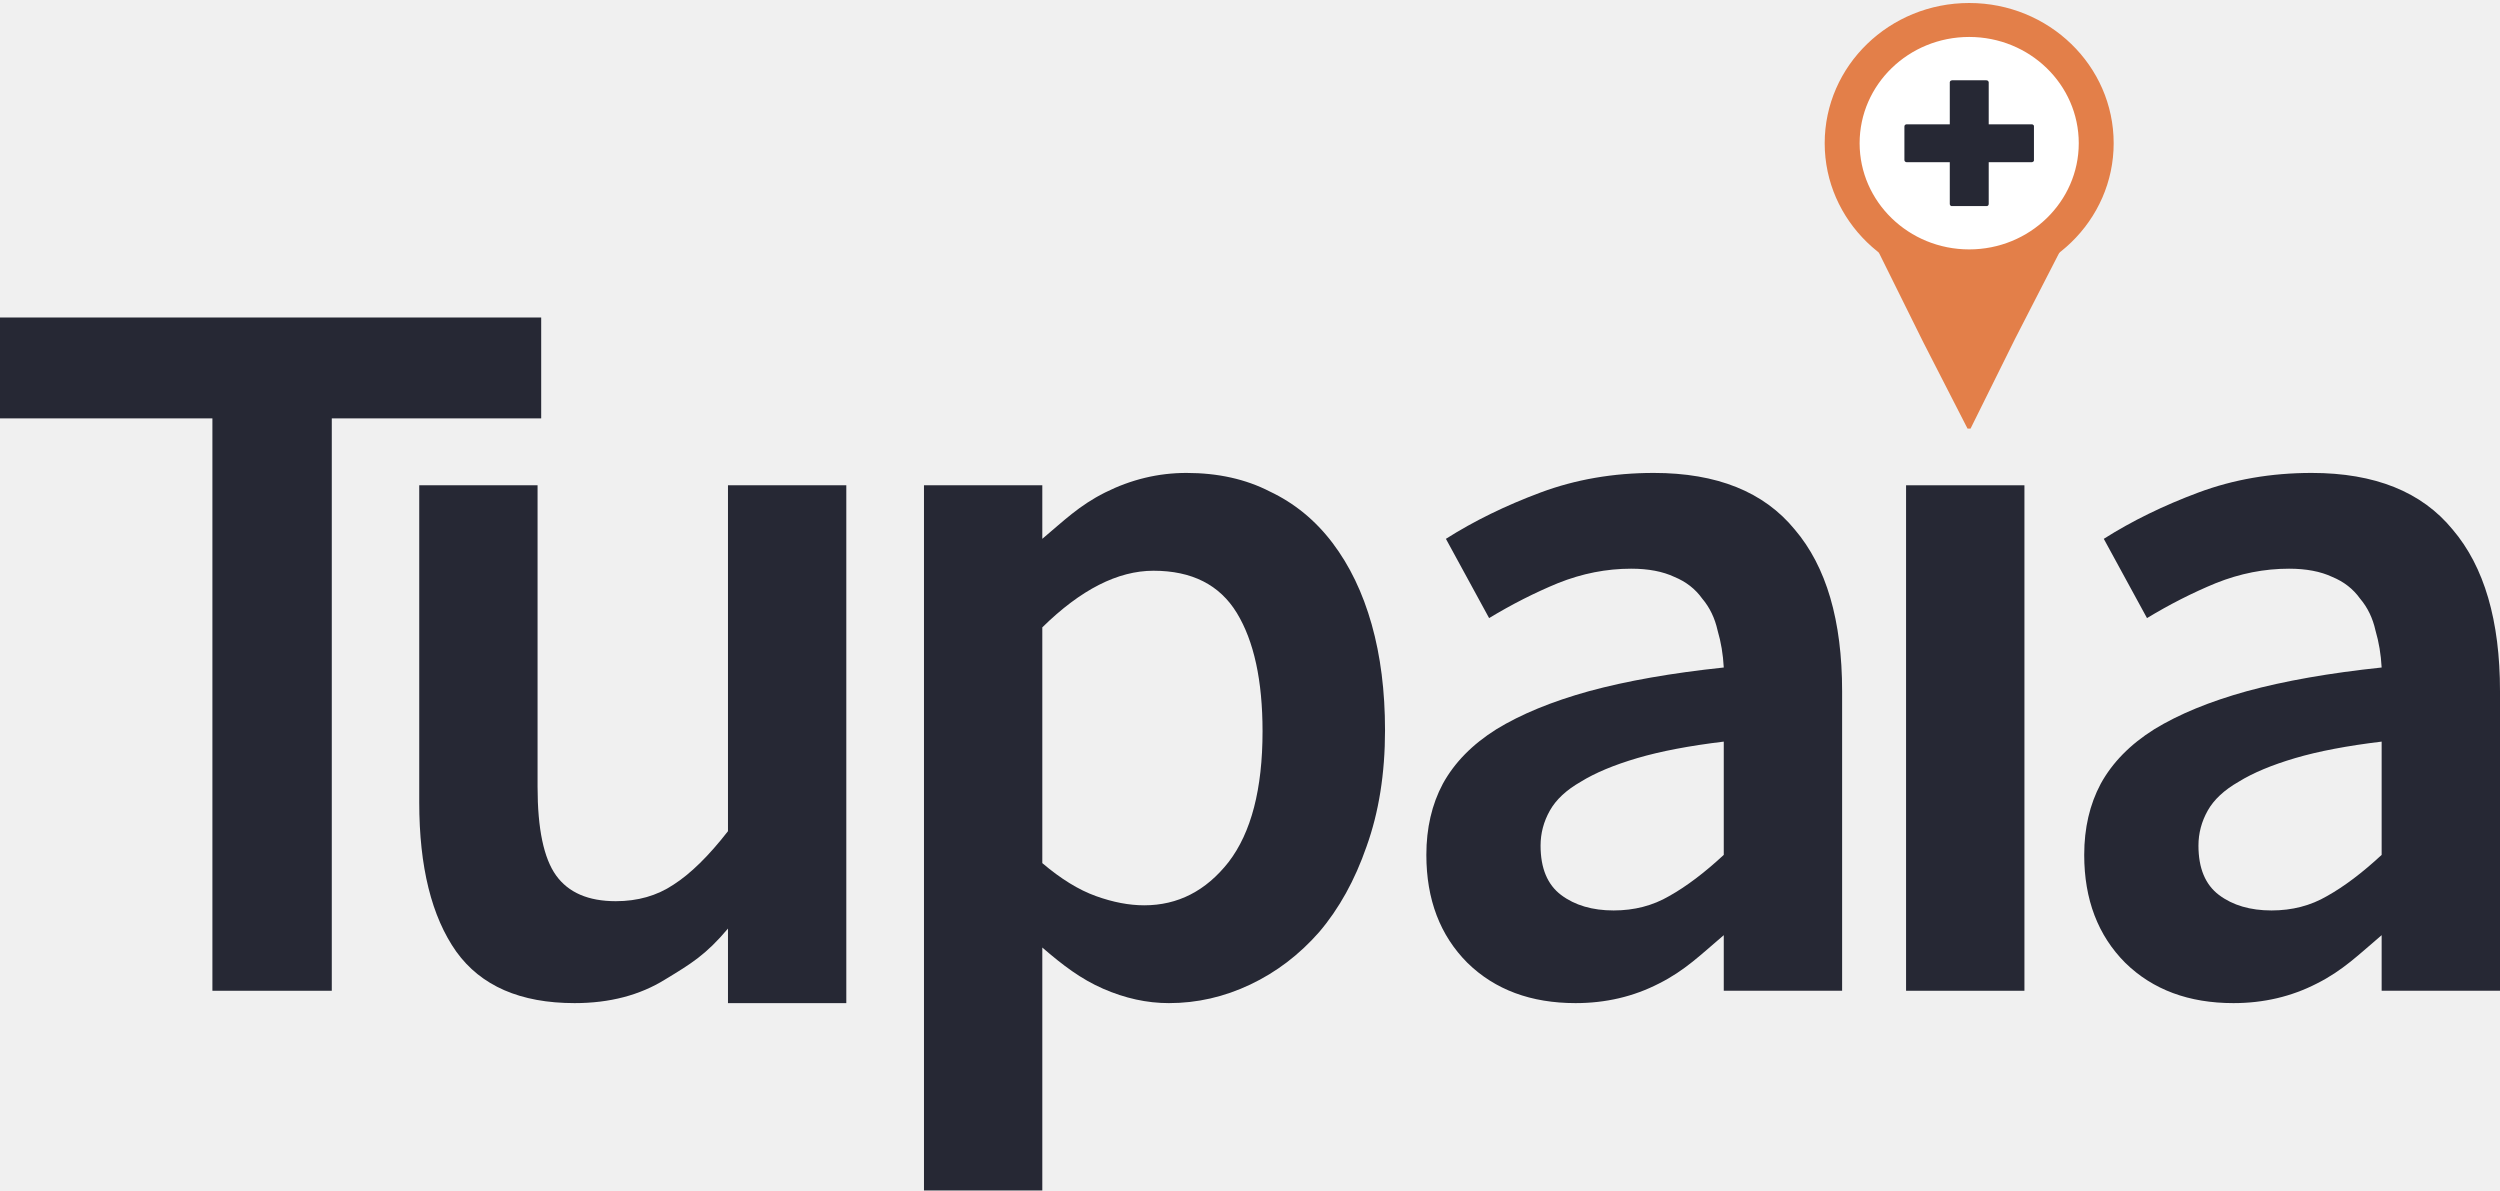
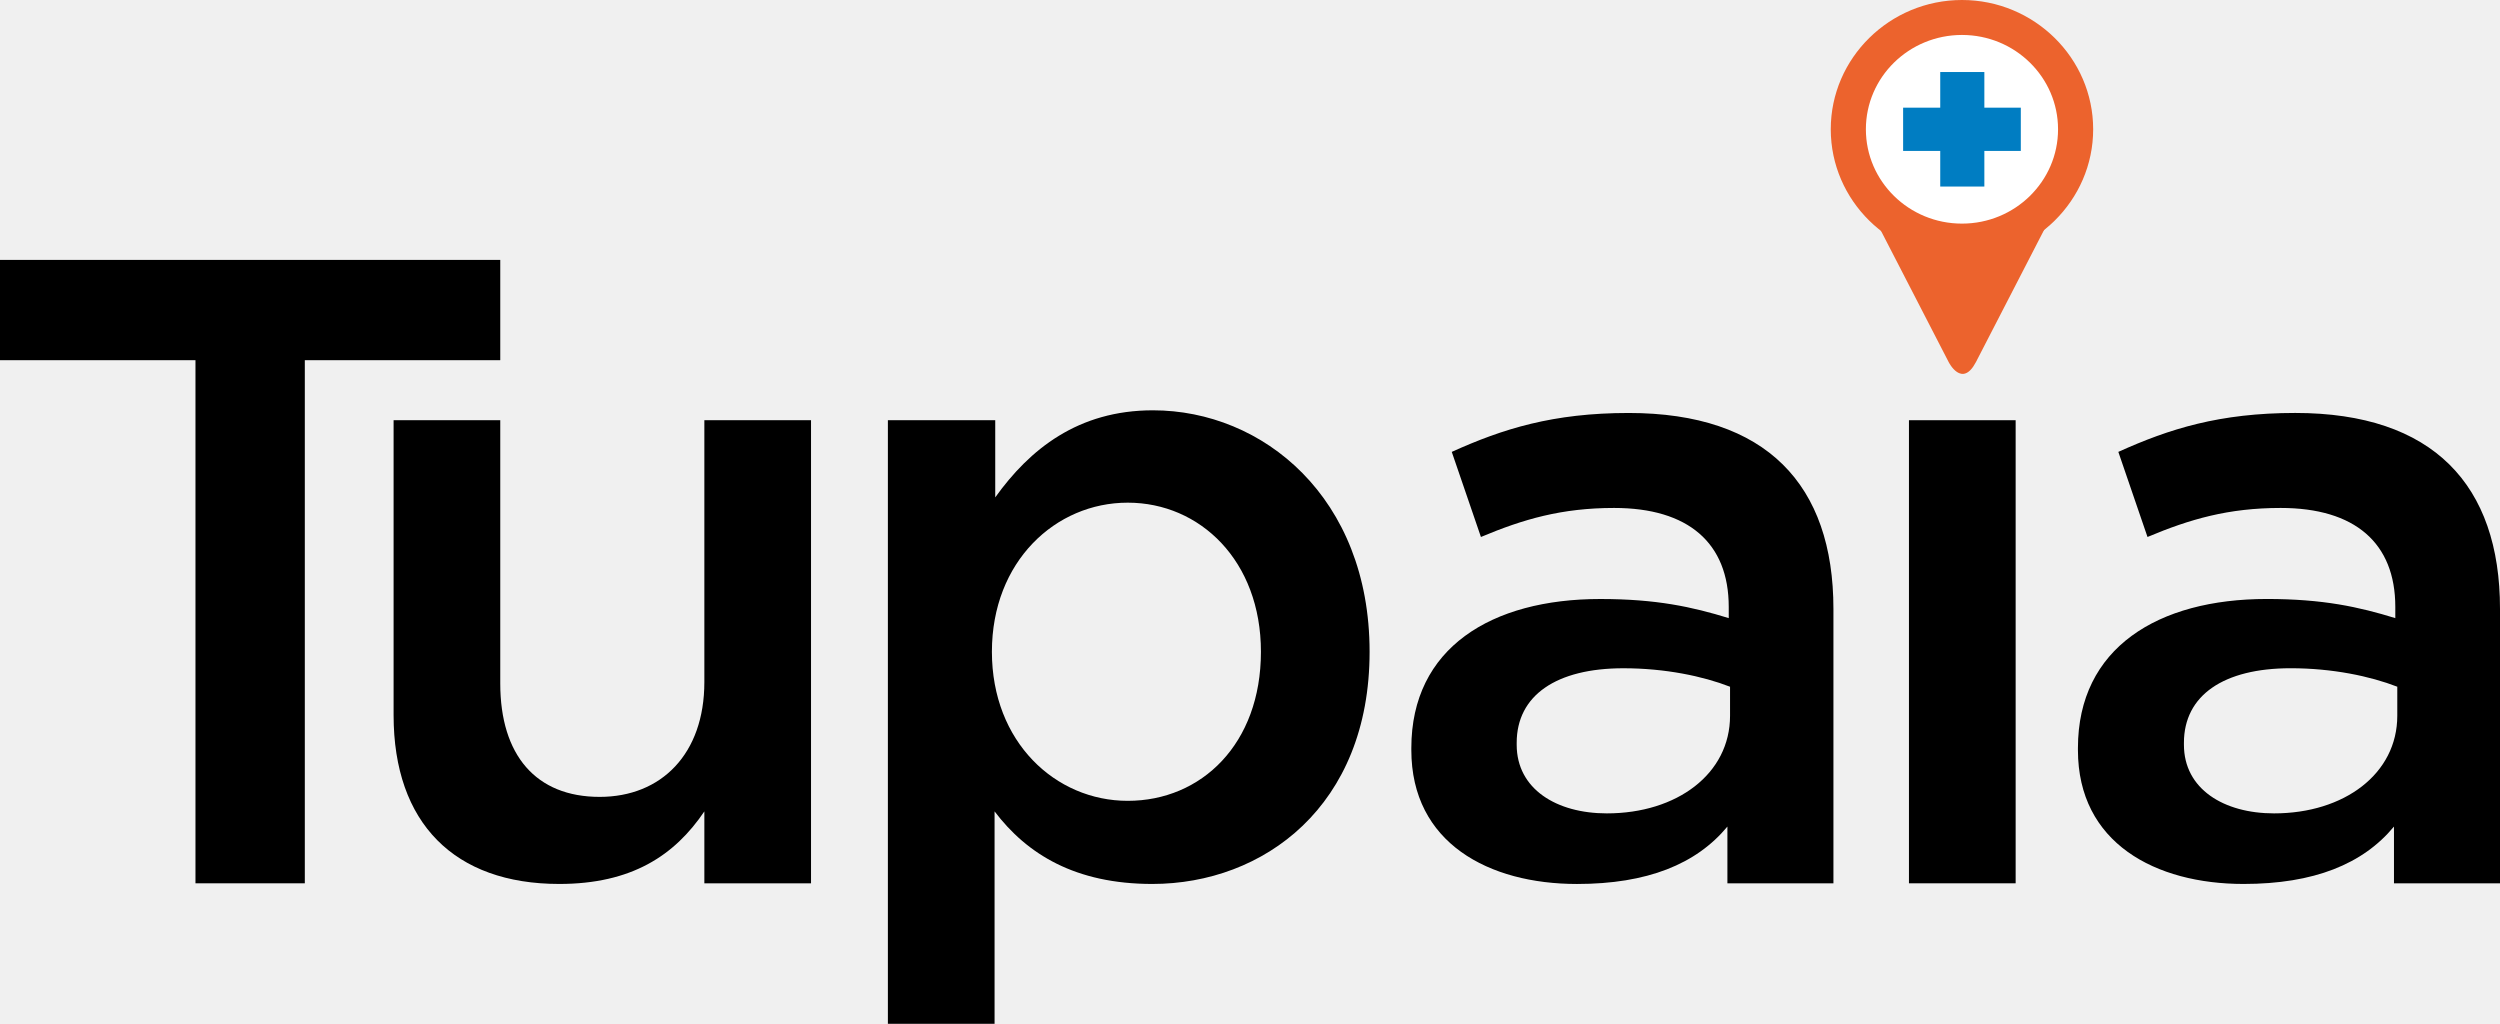
- <svg xmlns="http://www.w3.org/2000/svg" width="105" height="50" viewBox="0 0 105 50" fill="none">
-   <path d="M8.921 41.612V17.572H0V13.335H22.73V17.572H13.935V41.612H8.921Z" fill="#262834" />
-   <path d="M24.134 42.131C21.858 42.131 20.201 41.41 19.164 39.969C18.126 38.499 17.608 36.409 17.608 33.7V20.382H22.578V33.051C22.578 34.809 22.838 36.049 23.356 36.769C23.875 37.49 24.711 37.85 25.863 37.85C26.785 37.85 27.592 37.62 28.284 37.158C29.004 36.697 29.768 35.948 30.575 34.91V20.382H35.545V42.131H30.575V39C29.653 40.095 29.033 40.473 27.938 41.136C26.872 41.799 25.604 42.131 24.134 42.131Z" fill="#262834" />
-   <path d="M38.807 50V20.382H43.777V22.631C44.671 21.881 45.319 21.233 46.414 20.685C47.509 20.137 48.647 19.863 49.829 19.863C51.154 19.863 52.321 20.123 53.33 20.642C54.367 21.132 55.246 21.852 55.967 22.804C56.687 23.755 57.234 24.893 57.609 26.219C57.984 27.545 58.171 29.03 58.171 30.673C58.171 32.489 57.912 34.117 57.393 35.559C56.903 36.971 56.24 38.167 55.405 39.147C54.569 40.099 53.604 40.834 52.509 41.352C51.414 41.871 50.276 42.131 49.094 42.131C48.172 42.131 47.25 41.929 46.328 41.525C45.406 41.122 44.642 40.545 43.777 39.796V50H38.807ZM48.057 38.023C49.469 38.023 50.65 37.418 51.601 36.207C52.552 34.968 53.027 33.137 53.027 30.716C53.027 28.583 52.667 26.926 51.947 25.744C51.226 24.562 50.059 23.971 48.446 23.971C46.947 23.971 45.391 24.764 43.777 26.349V36.251C44.556 36.913 45.305 37.375 46.025 37.634C46.745 37.894 47.423 38.023 48.057 38.023Z" fill="#262834" />
-   <path d="M66.174 42.131C64.301 42.131 62.788 41.569 61.636 40.444C60.483 39.291 59.907 37.778 59.907 35.905C59.907 34.78 60.137 33.786 60.598 32.921C61.088 32.028 61.837 31.264 62.846 30.63C63.883 29.995 65.18 29.462 66.736 29.03C68.321 28.598 70.208 28.266 72.398 28.035C72.37 27.488 72.283 26.969 72.139 26.479C72.024 25.96 71.808 25.513 71.491 25.139C71.203 24.735 70.814 24.432 70.324 24.23C69.834 24 69.229 23.885 68.508 23.885C67.471 23.885 66.448 24.086 65.439 24.49C64.46 24.893 63.494 25.384 62.543 25.96L60.728 22.631C61.909 21.881 63.235 21.233 64.704 20.685C66.174 20.137 67.759 19.863 69.459 19.863C72.11 19.863 74.084 20.656 75.381 22.242C76.706 23.798 77.369 26.061 77.369 29.03V41.612H72.398V39.277C71.447 40.084 70.77 40.761 69.675 41.309C68.609 41.857 67.442 42.131 66.174 42.131ZM67.773 38.239C68.638 38.239 69.416 38.038 70.108 37.634C70.828 37.23 71.591 36.654 72.398 35.905V31.148C70.958 31.321 69.747 31.552 68.768 31.84C67.788 32.129 66.995 32.46 66.39 32.835C65.785 33.181 65.353 33.584 65.094 34.045C64.834 34.507 64.704 34.997 64.704 35.515C64.704 36.467 64.993 37.158 65.569 37.591C66.145 38.023 66.88 38.239 67.773 38.239Z" fill="#262834" />
-   <path d="M80.055 41.612V20.382H85.026V41.612H80.055Z" fill="#262834" />
-   <path d="M93.805 42.131C91.932 42.131 90.419 41.569 89.266 40.444C88.114 39.291 87.537 37.778 87.537 35.905C87.537 34.78 87.768 33.786 88.229 32.921C88.719 32.028 89.468 31.264 90.477 30.63C91.514 29.995 92.811 29.462 94.367 29.03C95.952 28.598 97.839 28.266 100.029 28.035C100 27.488 99.914 26.969 99.77 26.479C99.655 25.96 99.439 25.513 99.121 25.139C98.833 24.735 98.444 24.432 97.954 24.23C97.465 24 96.859 23.885 96.139 23.885C95.102 23.885 94.079 24.086 93.07 24.49C92.09 24.893 91.125 25.384 90.174 25.96L88.359 22.631C89.54 21.881 90.866 21.233 92.335 20.685C93.805 20.137 95.39 19.863 97.09 19.863C99.741 19.863 101.715 20.656 103.012 22.242C104.337 23.798 105 26.061 105 29.03V41.612H100.029V39.277C99.078 40.084 98.401 40.761 97.306 41.309C96.24 41.857 95.073 42.131 93.805 42.131ZM95.404 38.239C96.269 38.239 97.047 38.038 97.738 37.634C98.459 37.23 99.222 36.654 100.029 35.905V31.148C98.588 31.321 97.378 31.552 96.398 31.84C95.419 32.129 94.626 32.46 94.021 32.835C93.416 33.181 92.984 33.584 92.724 34.045C92.465 34.507 92.335 34.997 92.335 35.515C92.335 36.467 92.624 37.158 93.2 37.591C93.776 38.023 94.511 38.239 95.404 38.239Z" fill="#262834" />
-   <g clip-path="url(#clip0)">
-     <path d="M82.706 11.188C79.761 11.188 77.371 8.868 77.371 6.016C77.371 3.154 79.761 0.839 82.706 0.839C85.65 0.839 88.041 3.154 88.041 6.016C88.041 8.868 85.65 11.188 82.706 11.188Z" fill="white" />
-     <path fill-rule="evenodd" clip-rule="evenodd" d="M82.706 1.552C80.164 1.552 78.104 3.55 78.104 6.016C78.104 8.472 80.164 10.475 82.706 10.475C85.247 10.475 87.308 8.472 87.308 6.016C87.308 3.55 85.247 1.552 82.706 1.552ZM76.637 6.016C76.637 2.758 79.358 0.126 82.706 0.126C86.053 0.126 88.774 2.758 88.774 6.016C88.774 9.264 86.053 11.901 82.706 11.901C79.358 11.901 76.637 9.264 76.637 6.016Z" fill="#E37F49" />
-     <path d="M78.837 10.458L82.701 10.933L86.57 10.458L84.633 14.229L82.701 18.127L80.769 14.356L78.837 10.458Z" fill="#E37F49" />
-     <path d="M83.446 3.376H83.451H83.456H83.462V3.381H83.467H83.472L83.478 3.386L83.483 3.392H83.488H83.494V3.397H83.499V3.402L83.504 3.407L83.51 3.412L83.515 3.417V3.423V3.428V3.433H83.52V3.438V3.443V3.448H83.526V3.454V3.459V3.464V5.221H85.341H85.347L85.352 5.226H85.357H85.362H85.368V5.231H85.373H85.379V5.236H85.384H85.389V5.241H85.394V5.246H85.4L85.405 5.252L85.41 5.257V5.262H85.416V5.267L85.421 5.272V5.277V5.283L85.426 5.288V5.293V5.298V5.303V5.308V5.314V6.719V6.724V6.729V6.734V6.74V6.745L85.421 6.75V6.755V6.76L85.416 6.765V6.771H85.41V6.776L85.405 6.781L85.4 6.786H85.394V6.791H85.389V6.796H85.384H85.379V6.802H85.373H85.368V6.807H85.362H85.357H85.352L85.347 6.812H85.341H83.526V8.568V8.574V8.579V8.584H83.52V8.589V8.594V8.599H83.515V8.605V8.61V8.615H83.51V8.62L83.504 8.625L83.499 8.63V8.636H83.494H83.488V8.641H83.483L83.478 8.646L83.472 8.651H83.467H83.462V8.656H83.456H83.451H83.446H83.44H83.435H81.981H81.976H81.971H81.966H81.96H81.955V8.651H81.95H81.944L81.939 8.646L81.933 8.641H81.928V8.636H81.923H81.918V8.63L81.912 8.625L81.907 8.62V8.615H81.902V8.61V8.605L81.896 8.599V8.594V8.589V8.584H81.891V8.579V8.574V8.568V6.812H80.075H80.07H80.065V6.807H80.059H80.054H80.049H80.043V6.802H80.038L80.033 6.796H80.027L80.022 6.791L80.017 6.786H80.011V6.781H80.006V6.776L80.001 6.771L79.996 6.765V6.76H79.99V6.755V6.75V6.745V6.74V6.734L79.985 6.729V6.724V6.719V5.314V5.308V5.303L79.99 5.298V5.293V5.288V5.283V5.277V5.272H79.996V5.267L80.001 5.262L80.006 5.257V5.252H80.011V5.246H80.017L80.022 5.241L80.027 5.236H80.033L80.038 5.231H80.043V5.226H80.049H80.054H80.059H80.065V5.221H80.07H80.075H81.891V3.464V3.459V3.454V3.448L81.896 3.443V3.438V3.433L81.902 3.428V3.423V3.417L81.907 3.412L81.912 3.407L81.918 3.402V3.397H81.923V3.392H81.928H81.933L81.939 3.386L81.944 3.381H81.95H81.955V3.376H81.96H81.966H81.971H81.976H81.981V3.371H83.435V3.376H83.44H83.446Z" fill="#262834" />
-   </g>
-   <defs>
-     <clipPath id="clip0">
-       <rect width="13.564" height="18" fill="white" transform="translate(75.7316)" />
-     </clipPath>
-   </defs>
+ <svg xmlns="http://www.w3.org/2000/svg" width="105" height="43" viewBox="0 0 105 43" fill="none">
+   <path d="M82.403 10.861C85.436 10.861 87.913 8.423 87.913 5.43C87.913 2.438 85.436 0 82.403 0C79.369 0 76.892 2.438 76.892 5.43C76.892 8.423 79.369 10.861 82.403 10.861Z" fill="#EC632D" />
+   <path d="M81.846 15.211C81.846 15.211 82.403 16.319 82.987 15.211L87.774 5.929C87.774 5.929 88.33 4.821 87.106 4.821H77.727C77.727 4.821 76.475 4.821 77.059 5.929L81.846 15.211Z" fill="#EC632D" />
+   <path d="M82.403 9.392C84.629 9.392 86.438 7.619 86.438 5.43C86.438 3.241 84.629 1.468 82.403 1.468C80.176 1.468 78.367 3.241 78.367 5.43C78.367 7.619 80.176 9.392 82.403 9.392Z" fill="white" />
+   <path fill-rule="evenodd" clip-rule="evenodd" d="M81.49 3.025H83.343V4.522H84.874V6.339H83.343V7.835H81.49V6.339H79.931V4.522H81.49V3.025Z" fill="#007DC2" />
+   <path d="M0 10.916V15.128H8.21V37.099H12.802V15.128H21.011V10.916H0Z" fill="black" />
+   <path d="M29.583 28.648C29.583 31.668 27.774 33.469 25.186 33.469C22.514 33.469 21.011 31.724 21.011 28.704V17.649H16.531V30.034C16.531 34.577 19.091 37.126 23.488 37.126C26.521 37.126 28.33 35.935 29.583 34.079V37.099H34.063V17.649H29.583V28.648V28.648Z" fill="black" />
+   <path d="M52.959 27.374C52.959 31.253 50.455 33.635 47.365 33.635C44.332 33.635 41.66 31.169 41.66 27.374C41.66 23.578 44.332 21.112 47.365 21.112C50.399 21.112 52.959 23.55 52.959 27.374ZM57.523 27.374C57.523 20.89 53.043 17.233 48.423 17.233C45.278 17.233 43.247 18.868 41.8 20.89V17.649H37.291V43H41.772V34.078C43.135 35.879 45.167 37.126 48.395 37.126C53.071 37.126 57.523 33.857 57.523 27.374Z" fill="black" />
+   <path d="M72.662 30.062C72.662 32.5 70.436 34.162 67.486 34.162C65.371 34.162 63.701 33.137 63.701 31.281V31.198C63.701 29.203 65.371 28.067 68.182 28.067C69.935 28.067 71.521 28.399 72.662 28.843V30.062ZM77.004 37.099V25.573C77.004 20.364 74.193 17.345 68.404 17.345C65.232 17.345 63.117 18.009 60.974 18.979L62.199 22.553C63.98 21.805 65.594 21.334 67.792 21.334C70.909 21.334 72.607 22.803 72.607 25.49V25.961C71.076 25.49 69.573 25.158 67.208 25.158C62.644 25.158 59.276 27.208 59.276 31.419V31.502C59.276 35.409 62.532 37.127 66.234 37.127C69.184 37.127 71.243 36.295 72.551 34.716V37.099H77.004Z" fill="black" />
+   <path d="M84.657 17.649H80.176V37.099H84.657V17.649Z" fill="black" />
+   <path d="M100.686 30.061C100.686 32.499 98.46 34.162 95.51 34.162C93.395 34.162 91.725 33.136 91.725 31.28V31.197C91.725 29.202 93.395 28.066 96.206 28.066C97.959 28.066 99.545 28.399 100.686 28.842V30.061ZM105 37.099V25.573C105 20.364 102.189 17.344 96.401 17.344C93.228 17.344 91.113 18.009 88.97 18.979L90.195 22.553C91.976 21.805 93.59 21.334 95.788 21.334C98.905 21.334 100.603 22.802 100.603 25.49V25.961C99.072 25.49 97.57 25.157 95.204 25.157C90.64 25.157 87.273 27.207 87.273 31.419V31.502C87.273 35.408 90.529 37.126 94.23 37.126C97.18 37.126 99.239 36.295 100.547 34.716V37.099H105Z" fill="black" />
</svg>
